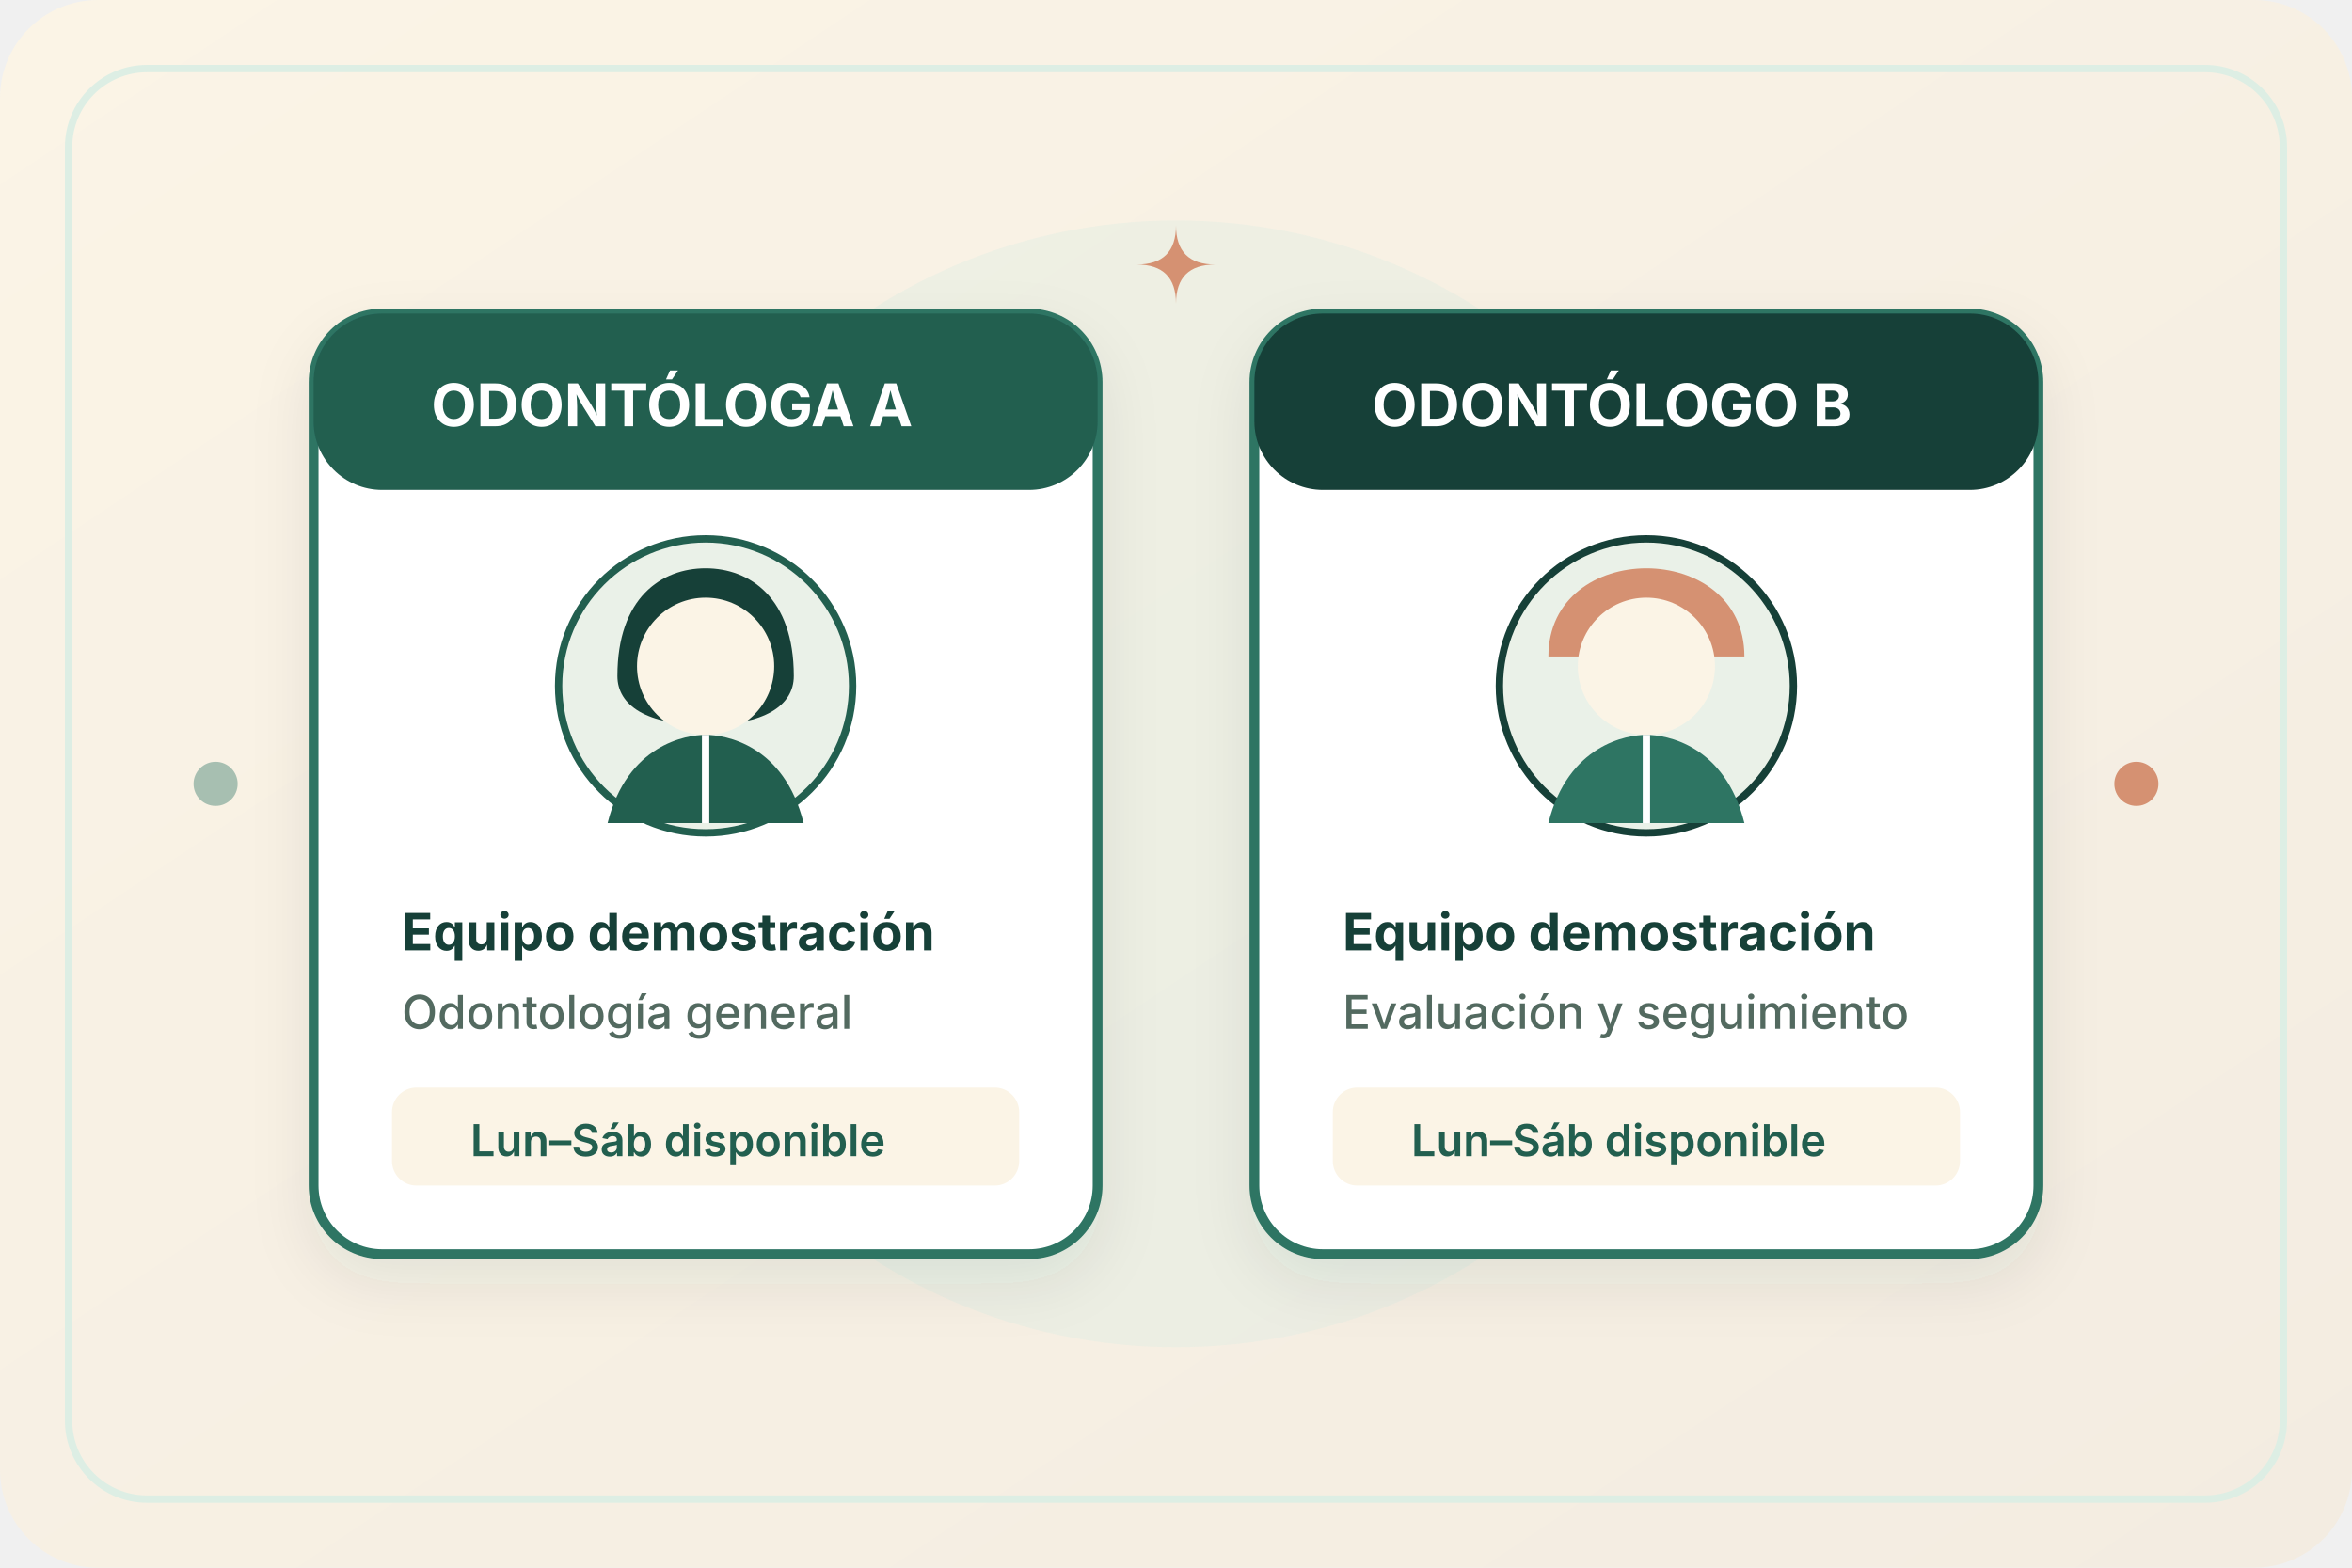
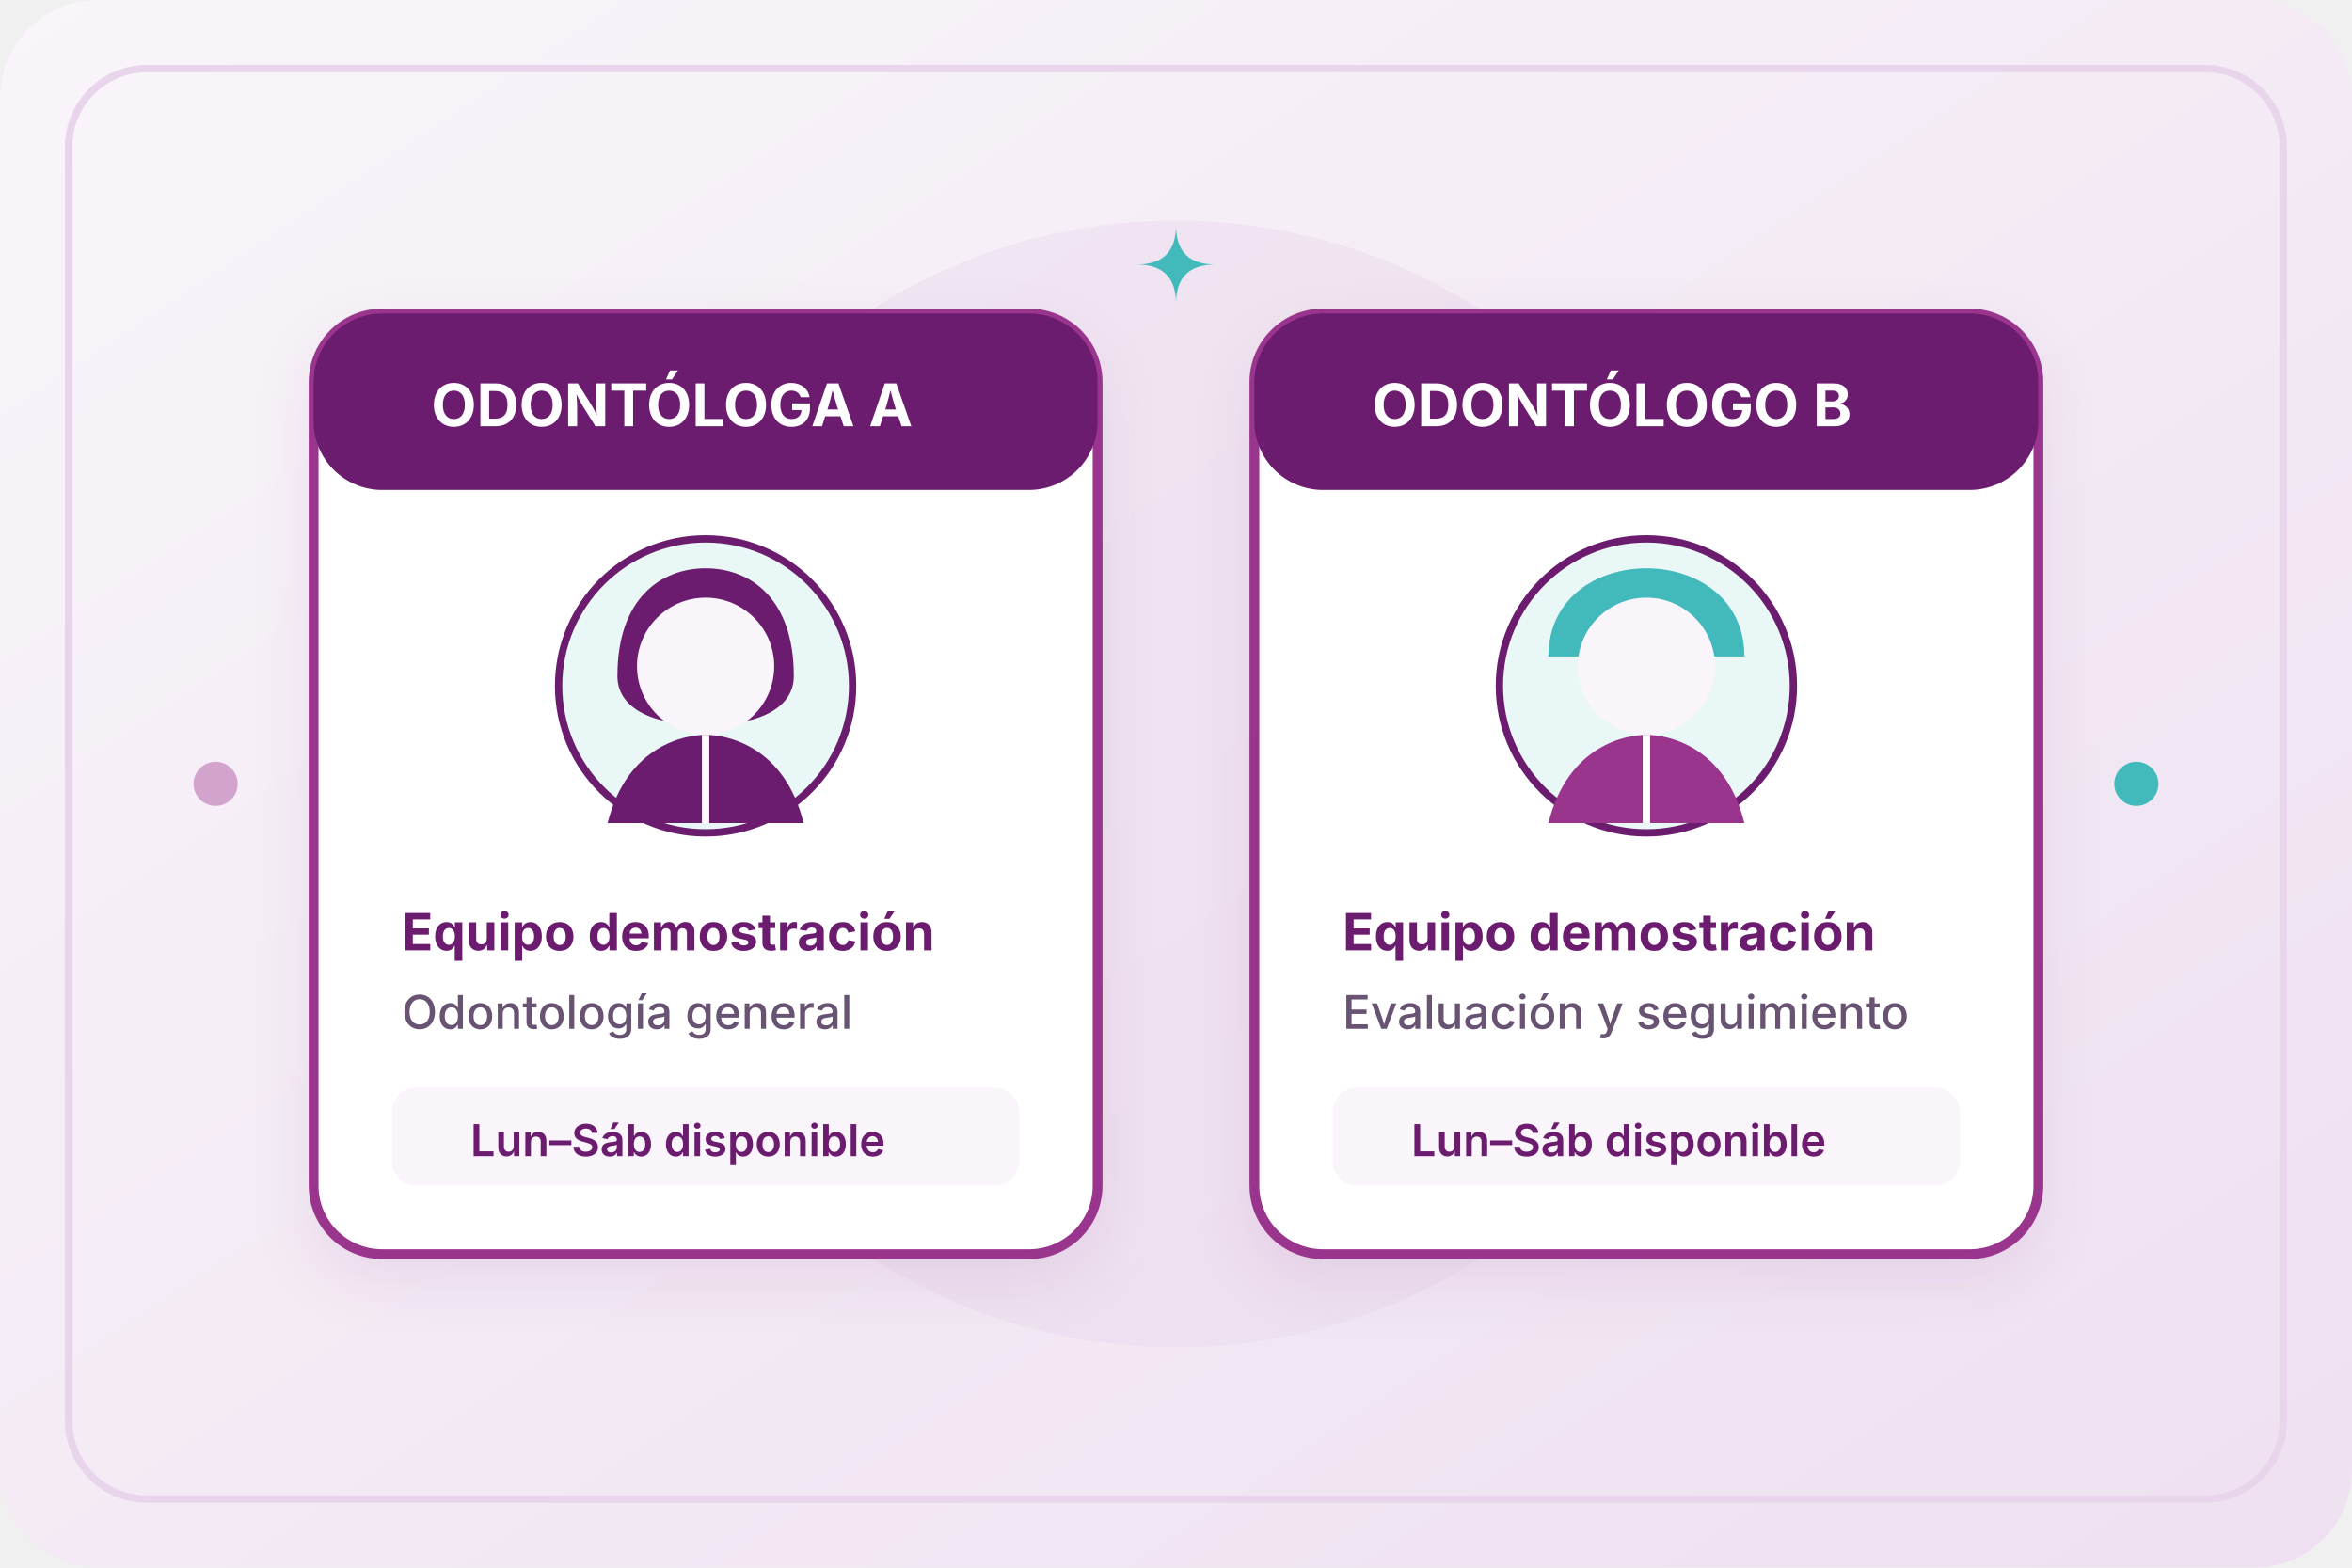
<svg xmlns="http://www.w3.org/2000/svg" viewBox="0 0 480 320" width="100%" height="100%" role="img" aria-label="Ilustración editorial del equipo profesional de demostración: Odontóloga A y Odontólogo B">
  <defs>
    <linearGradient id="eq-bg" x1="0" y1="0" x2="1" y2="1">
-       <stop offset="0%" stop-color="#FBF4E6" />
-       <stop offset="100%" stop-color="#F3ECE1" />
+       <stop offset="0%" stop-color="#F9F5FA" />
+       <stop offset="100%" stop-color="#EEE0F0" />
    </linearGradient>
    <filter id="eq-shadow" x="-8%" y="-8%" width="120%" height="120%">
-       <feDropShadow dx="0" dy="5" stdDeviation="6" flood-color="#173F37" flood-opacity="0.08" />
+       <feDropShadow dx="0" dy="5" stdDeviation="6" flood-color="#6C1D6E" flood-opacity="0.08" />
    </filter>
  </defs>
  <rect width="480" height="320" rx="20" fill="url(#eq-bg)" />
-   <rect x="14" y="14" width="452" height="292" rx="16" fill="none" stroke="#DDEEE4" stroke-width="1.5" />
-   <circle cx="240" cy="160" r="115" fill="#DDEEE4" fill-opacity="0.38" />
+   <rect x="14" y="14" width="452" height="292" rx="16" fill="none" stroke="#E8D5EB" stroke-width="1.5" />
+   <circle cx="240" cy="160" r="115" fill="#E8D5EB" fill-opacity="0.38" />
  <g id="perfil-odontologa" filter="url(#eq-shadow)">
-     <rect x="64" y="64" width="160" height="192" rx="14" fill="#FFFFFF" stroke="#2D7464" stroke-width="2" />
-     <rect x="64" y="64" width="160" height="36" rx="14" fill="#235E50" />
+     <rect x="64" y="64" width="160" height="192" rx="14" fill="#FFFFFF" stroke="#9A348E" stroke-width="2" />
+     <rect x="64" y="64" width="160" height="36" rx="14" fill="#6C1D6E" />
    <text x="88" y="87" font-family="system-ui, -apple-system, sans-serif" font-size="12" font-weight="700" fill="#FFFFFF">ODONTÓLOGA A</text>
-     <circle cx="144" cy="140" r="30" fill="#EAF1E8" stroke="#235E50" stroke-width="1.5" />
-     <path d="M 126 138 C 126 122 135 116 144 116 C 153 116 162 122 162 138 C 162 144 156 148 144 148 C 132 148 126 144 126 138 Z" fill="#173F37" />
-     <circle cx="144" cy="136" r="14" fill="#FBF4E6" />
-     <path d="M 124 168 C 128 152 140 150 144 150 C 148 150 160 152 164 168 Z" fill="#235E50" />
+     <circle cx="144" cy="140" r="30" fill="#EAF7F7" stroke="#6C1D6E" stroke-width="1.5" />
+     <path d="M 126 138 C 126 122 135 116 144 116 C 153 116 162 122 162 138 C 162 144 156 148 144 148 C 132 148 126 144 126 138 Z" fill="#6C1D6E" />
+     <circle cx="144" cy="136" r="14" fill="#F9F5FA" />
+     <path d="M 124 168 C 128 152 140 150 144 150 C 148 150 160 152 164 168 Z" fill="#6C1D6E" />
    <path d="M 144 150 L 144 168" stroke="#FFFFFF" stroke-width="1.5" />
-     <text x="82" y="194" font-family="system-ui, -apple-system, sans-serif" font-size="10.5" font-weight="700" fill="#173F37">Equipo demostración</text>
-     <text x="82" y="210" font-family="system-ui, -apple-system, sans-serif" font-size="9.5" font-weight="500" fill="#536B61">Odontología general</text>
-     <rect x="80" y="222" width="128" height="20" rx="5" fill="#FBF4E6" />
-     <text x="96" y="236" font-family="system-ui, -apple-system, sans-serif" font-size="9" font-weight="600" fill="#235E50">Lun–Sáb disponible</text>
+     <text x="82" y="194" font-family="system-ui, -apple-system, sans-serif" font-size="10.5" font-weight="700" fill="#6C1D6E">Equipo demostración</text>
+     <text x="82" y="210" font-family="system-ui, -apple-system, sans-serif" font-size="9.5" font-weight="500" fill="#675372">Odontología general</text>
+     <rect x="80" y="222" width="128" height="20" rx="5" fill="#F9F5FA" />
+     <text x="96" y="236" font-family="system-ui, -apple-system, sans-serif" font-size="9" font-weight="600" fill="#6C1D6E">Lun–Sáb disponible</text>
  </g>
  <g id="perfil-odontologo" filter="url(#eq-shadow)">
-     <rect x="256" y="64" width="160" height="192" rx="14" fill="#FFFFFF" stroke="#2D7464" stroke-width="2" />
-     <rect x="256" y="64" width="160" height="36" rx="14" fill="#173F37" />
+     <rect x="256" y="64" width="160" height="192" rx="14" fill="#FFFFFF" stroke="#9A348E" stroke-width="2" />
+     <rect x="256" y="64" width="160" height="36" rx="14" fill="#6C1D6E" />
    <text x="280" y="87" font-family="system-ui, -apple-system, sans-serif" font-size="12" font-weight="700" fill="#FFFFFF">ODONTÓLOGO B</text>
-     <circle cx="336" cy="140" r="30" fill="#EAF1E8" stroke="#173F37" stroke-width="1.5" />
-     <path d="M 124 134 C 124 122 134 116 144 116 C 154 116 164 122 164 134 Z" transform="translate(192, 0)" fill="#D59172" />
-     <circle cx="336" cy="136" r="14" fill="#FBF4E6" />
-     <path d="M 316 168 C 320 152 332 150 336 150 C 340 150 352 152 356 168 Z" fill="#2D7464" />
+     <circle cx="336" cy="140" r="30" fill="#EAF7F7" stroke="#6C1D6E" stroke-width="1.5" />
+     <path d="M 124 134 C 124 122 134 116 144 116 C 154 116 164 122 164 134 Z" transform="translate(192, 0)" fill="#42BABB" />
+     <circle cx="336" cy="136" r="14" fill="#F9F5FA" />
+     <path d="M 316 168 C 320 152 332 150 336 150 C 340 150 352 152 356 168 Z" fill="#9A348E" />
    <path d="M 336 150 L 336 168" stroke="#FFFFFF" stroke-width="1.5" />
-     <text x="274" y="194" font-family="system-ui, -apple-system, sans-serif" font-size="10.5" font-weight="700" fill="#173F37">Equipo demostración</text>
-     <text x="274" y="210" font-family="system-ui, -apple-system, sans-serif" font-size="9.5" font-weight="500" fill="#536B61">Evaluación y seguimiento</text>
-     <rect x="272" y="222" width="128" height="20" rx="5" fill="#FBF4E6" />
-     <text x="288" y="236" font-family="system-ui, -apple-system, sans-serif" font-size="9" font-weight="600" fill="#235E50">Lun–Sáb disponible</text>
+     <text x="274" y="194" font-family="system-ui, -apple-system, sans-serif" font-size="10.5" font-weight="700" fill="#6C1D6E">Equipo demostración</text>
+     <text x="274" y="210" font-family="system-ui, -apple-system, sans-serif" font-size="9.5" font-weight="500" fill="#675372">Evaluación y seguimiento</text>
+     <rect x="272" y="222" width="128" height="20" rx="5" fill="#F9F5FA" />
+     <text x="288" y="236" font-family="system-ui, -apple-system, sans-serif" font-size="9" font-weight="600" fill="#6C1D6E">Lun–Sáb disponible</text>
  </g>
-   <path d="M 240 46 Q 240 54 248 54 Q 240 54 240 62 Q 240 54 232 54 Q 240 54 240 46 Z" fill="#D59172" />
-   <circle cx="44" cy="160" r="4.5" fill="#2D7464" fill-opacity="0.4" />
-   <circle cx="436" cy="160" r="4.5" fill="#D59172" />
+   <path d="M 240 46 Q 240 54 248 54 Q 240 54 240 62 Q 240 54 232 54 Q 240 54 240 46 Z" fill="#42BABB" />
+   <circle cx="44" cy="160" r="4.5" fill="#9A348E" fill-opacity="0.4" />
+   <circle cx="436" cy="160" r="4.5" fill="#42BABB" />
</svg>
